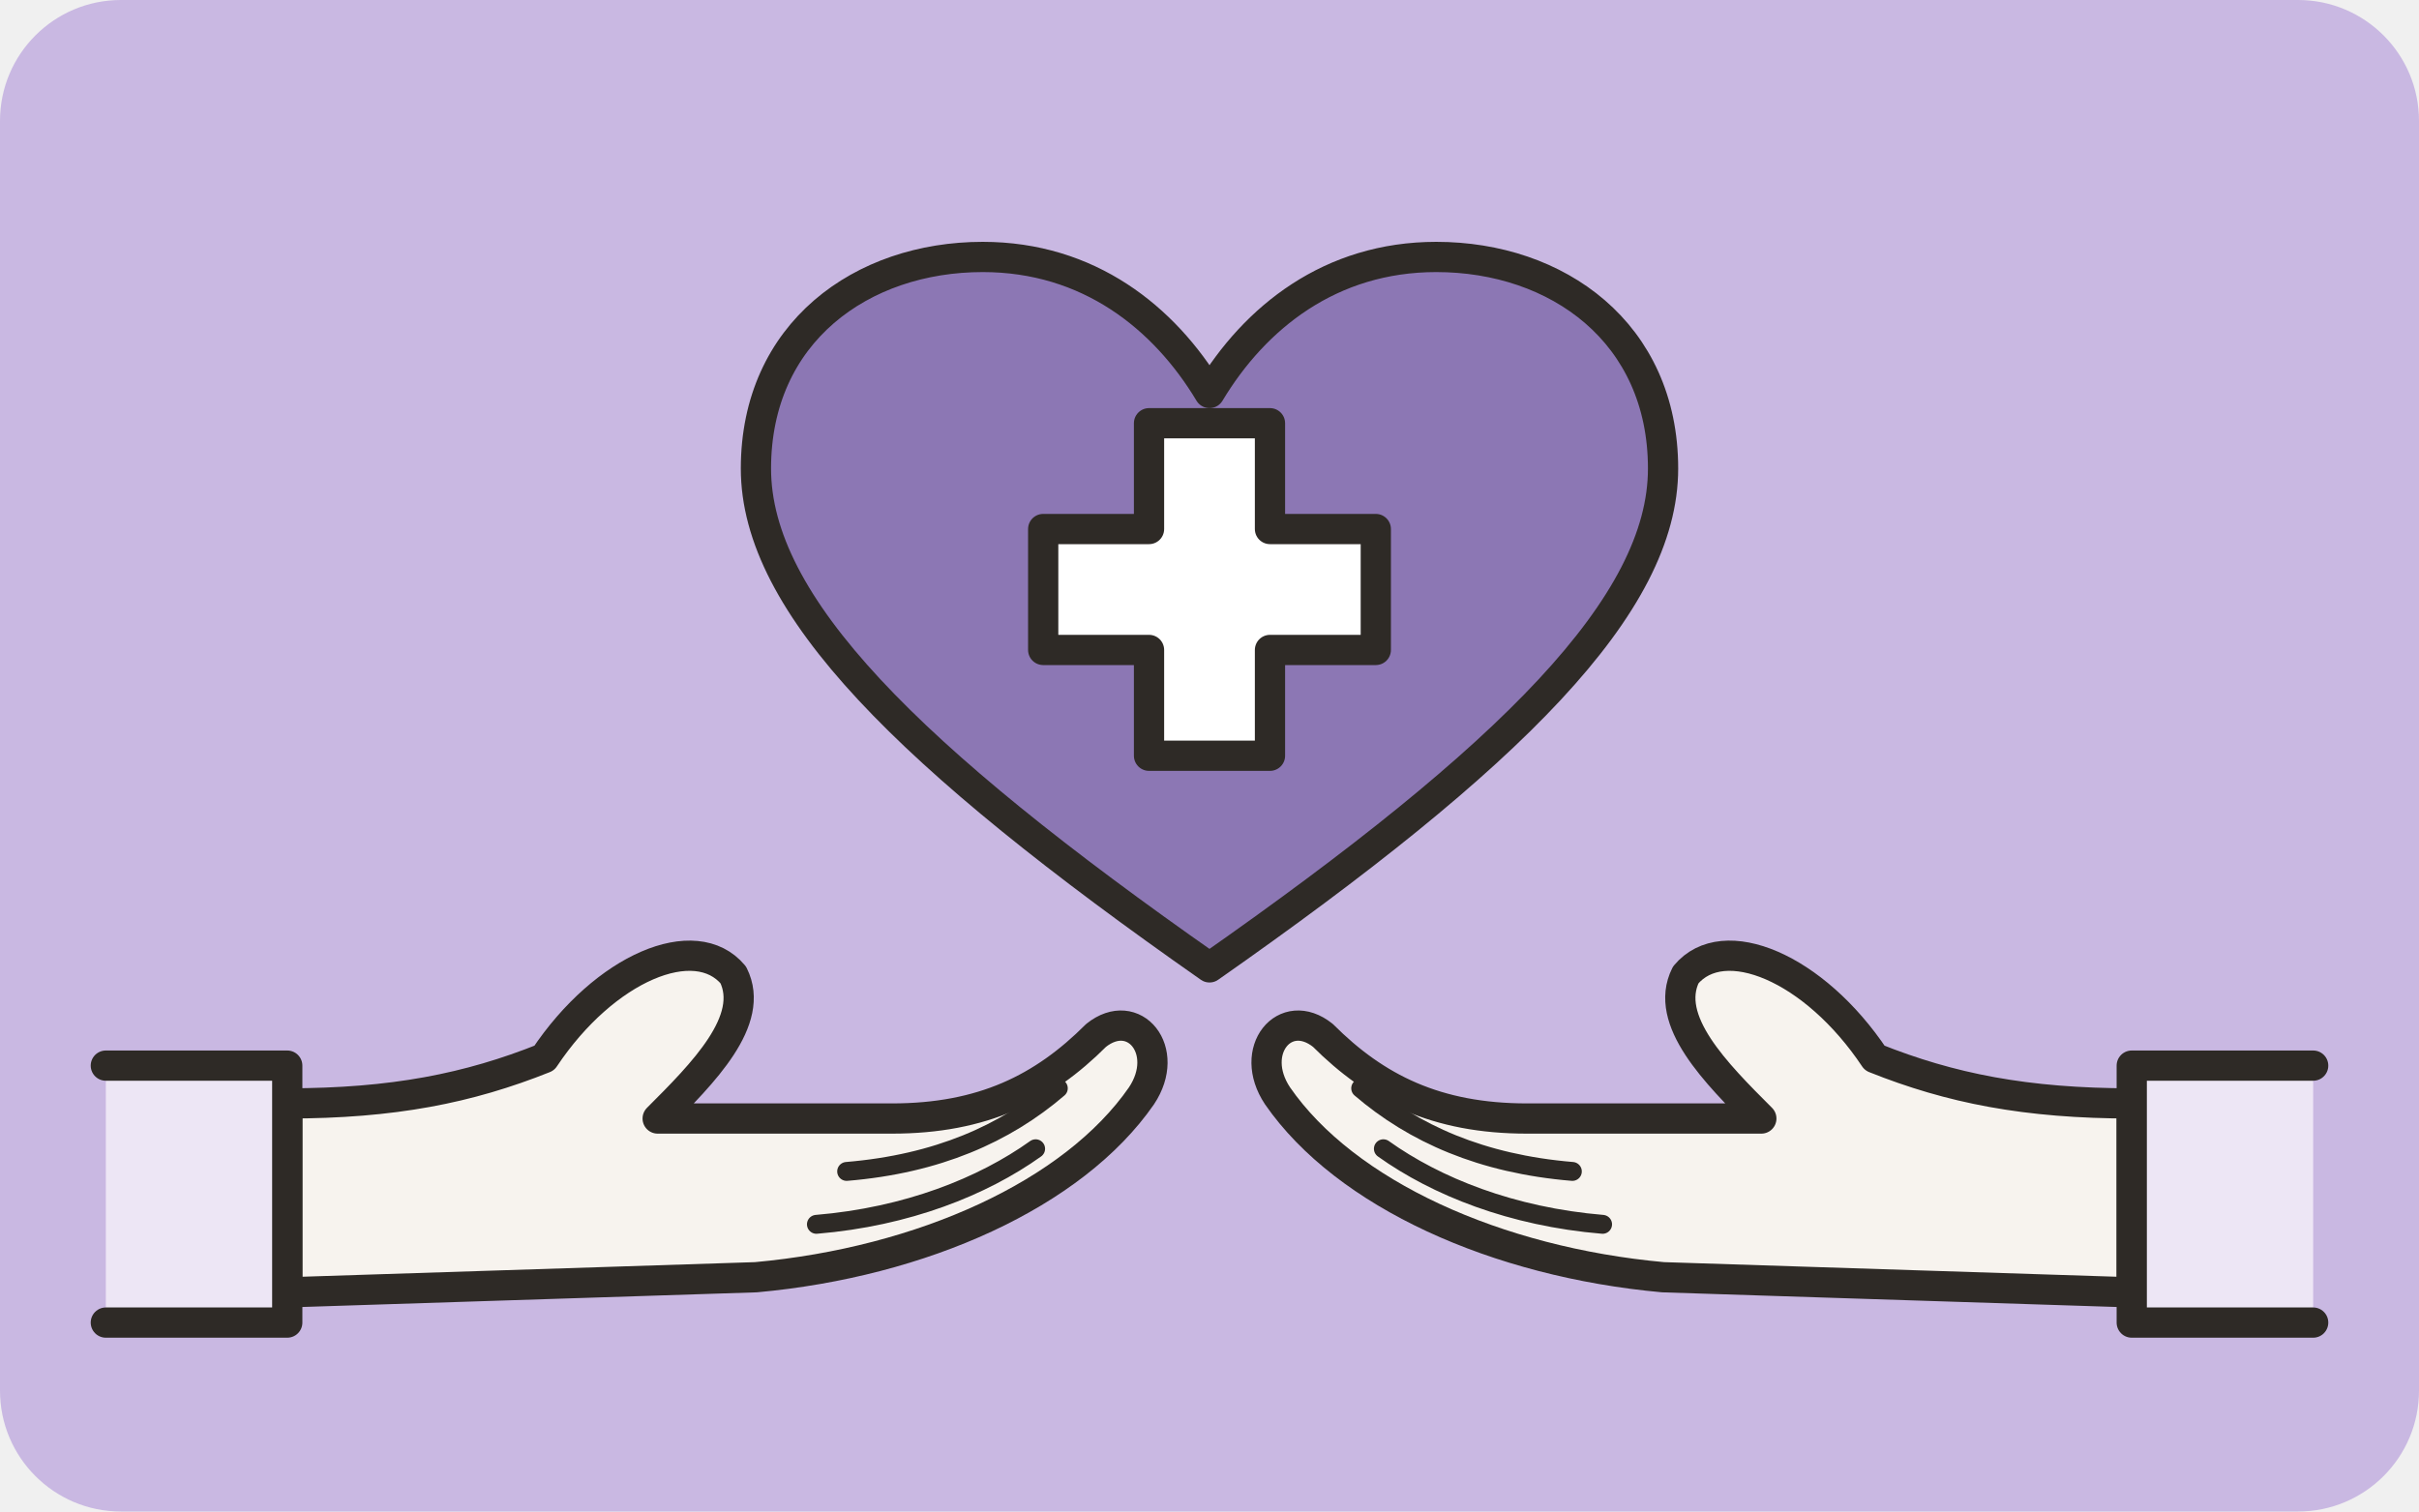
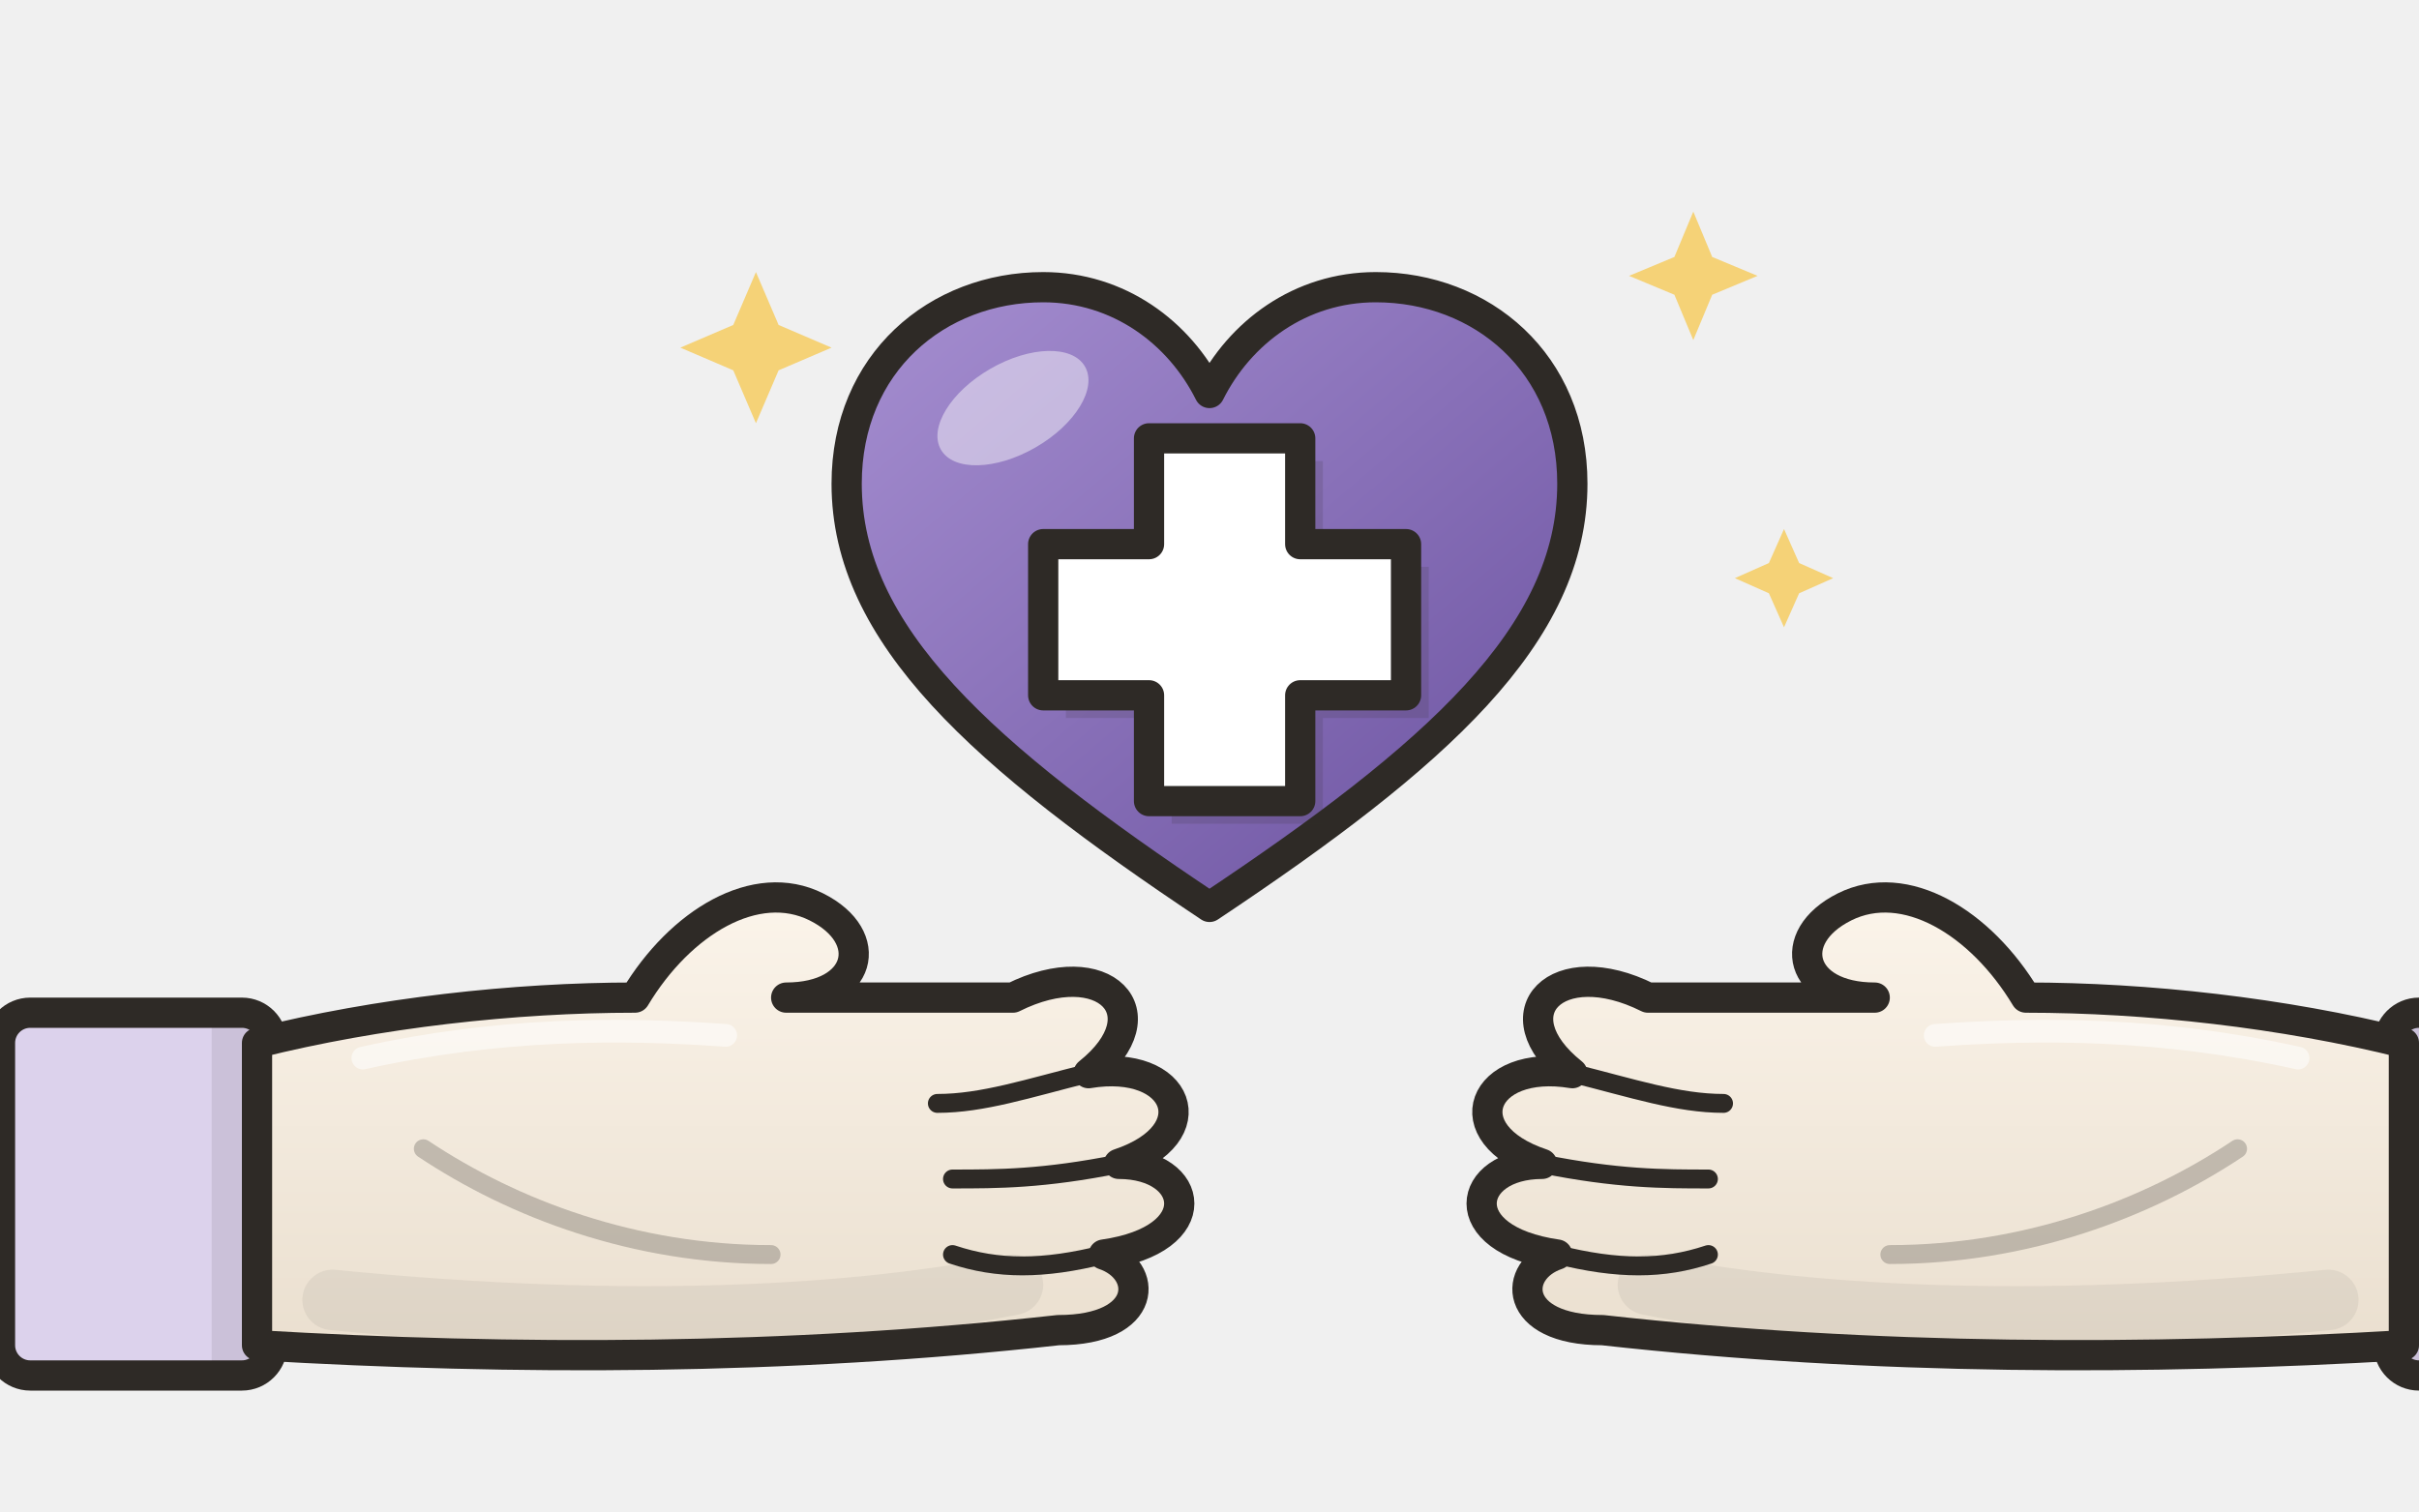
- <svg xmlns="http://www.w3.org/2000/svg" viewBox="0 0 320 200" width="320" height="200" role="img" aria-label="Health Care">
+ <svg xmlns="http://www.w3.org/2000/svg" viewBox="0 0 320 200">
  <defs>
-     <clipPath id="bp-tile-health-care">
-       <rect width="320" height="200" rx="16" />
-     </clipPath>
+     <linearGradient id="bp-health-heart" x1="0" y1="0" x2="1" y2="1">
+       <stop offset="0" stop-color="#A68FD1" />
+       <stop offset="1" stop-color="#6A519F" />
+     </linearGradient>
+     <linearGradient id="bp-health-skin" x1="0" y1="0" x2="0" y2="1">
+       <stop offset="0" stop-color="#FBF4EA" />
+       <stop offset="1" stop-color="#EADFCF" />
+     </linearGradient>
  </defs>
-   <rect class="tile" width="320" height="200" rx="16" fill="#C9B8E2" />
-   <g clip-path="url(#bp-tile-health-care)" fill="none" stroke="#2E2A26" stroke-width="4" stroke-linecap="round" stroke-linejoin="round">
-     <path d="M160 128 C120 100 100 80 100 62 C100 44 114 34 130 34 C144 34 154 42 160 52 C166 42 176 34 190 34 C206 34 220 44 220 62 C220 80 200 100 160 128 Z" fill="#8C77B4" />
-     <path d="M152 56 h16 v14 h14 v16 h-14 v14 h-16 v-14 h-14 v-16 h14 Z" fill="#FFFFFF" />
-     <path d="M38 146 C52 146 62 144 72 140 C80 128 92 123 97 129 C100 135 93 142 87 148 L118 148 C130 148 138 144 145 137 C150 133 155 139 151 145 C142 158 122 167 100 169 L38 171 Z" fill="#F7F3EE" />
-     <path d="M112 155 C124 154 133 150 140 144 M108 162 C120 161 130 157 137 152" stroke-width="2.5" />
-     <path d="M14 141 H38 V175 H14" fill="#EDE6F5" />
-     <g transform="translate(320 0) scale(-1 1)">
-       <path d="M38 146 C52 146 62 144 72 140 C80 128 92 123 97 129 C100 135 93 142 87 148 L118 148 C130 148 138 144 145 137 C150 133 155 139 151 145 C142 158 122 167 100 169 L38 171 Z" fill="#F7F3EE" />
-       <path d="M112 155 C124 154 133 150 140 144 M108 162 C120 161 130 157 137 152" stroke-width="2.5" />
-       <path d="M14 141 H38 V175 H14" fill="#EDE6F5" />
+   <g fill="none" stroke="#2E2A26" stroke-width="4" stroke-linecap="round" stroke-linejoin="round">
+     <path d="M100 36 l3 7 7 3 -7 3 -3 7 -3 -7 -7 -3 7 -3 z" fill="#F5D277" stroke="none" />
+     <path d="M224 28 l2.5 6 6 2.5 -6 2.5 -2.5 6 -2.5 -6 -6 -2.5 6 -2.5 z" fill="#F5D277" stroke="none" />
+     <path d="M236 70 l2 4.5 4.5 2 -4.5 2 -2 4.5 -2 -4.5 -4.5 -2 4.5 -2 z" fill="#F5D277" stroke="none" />
+     <path d="M160 120 C130 100 112 84 112 64 C112 48 124 38 138 38 C148 38 156 44 160 52 C164 44 172 38 182 38 C196 38 208 48 208 64 C208 84 190 100 160 120 Z" fill="url(#bp-health-heart)" />
+     <ellipse cx="134" cy="54" rx="11" ry="6" fill="#FFFFFF" opacity=".45" stroke="none" transform="rotate(-30 134 54)" />
+     <path d="M152 58 h20 v14 h14 v20 h-14 v14 h-20 v-14 h-14 v-20 h14 Z" fill="#2E2A26" opacity=".15" stroke="none" transform="translate(3 3)" />
+     <path d="M152 58 h20 v14 h14 v20 h-14 v14 h-20 v-14 h-14 v-20 h14 Z" fill="#FFFFFF" />
+     <g id="bp-health-hand" transform="translate(-16 0)">
+       <rect x="16" y="134" width="36" height="48" rx="4" fill="#DCD2EC" />
+       <rect x="44" y="134" width="8" height="48" fill="#2E2A26" opacity=".1" stroke="none" />
+       <path d="M50 138 C66 134 84 132 100 132 C106 122 116 116 124 120 C132 124 130 132 120 132 C130 132 140 132 150 132 C162 126 170 134 160 142 C172 140 176 150 164 154 C174 154 176 164 162 166 C168 168 168 176 156 176 C120 180 84 180 50 178 Z" fill="url(#bp-health-skin)" />
+       <path d="M160 142 C152 144 146 146 140 146 M164 154 C154 156 148 156 142 156 M162 166 C154 168 148 168 142 166" stroke-width="2.5" />
+       <path d="M72 152 C84 160 100 166 118 166" stroke="#2E2A26" stroke-width="2.5" opacity=".25" />
+       <path d="M60 172 C100 176 130 174 150 170" stroke="#2E2A26" stroke-width="8" opacity=".07" />
+       <path d="M64 140 C82 136 98 136 112 137" stroke="#FFFFFF" stroke-width="3" opacity=".55" />
    </g>
+     <use href="#bp-health-hand" transform="matrix(-1 0 0 1 352 0)" />
  </g>
</svg>
